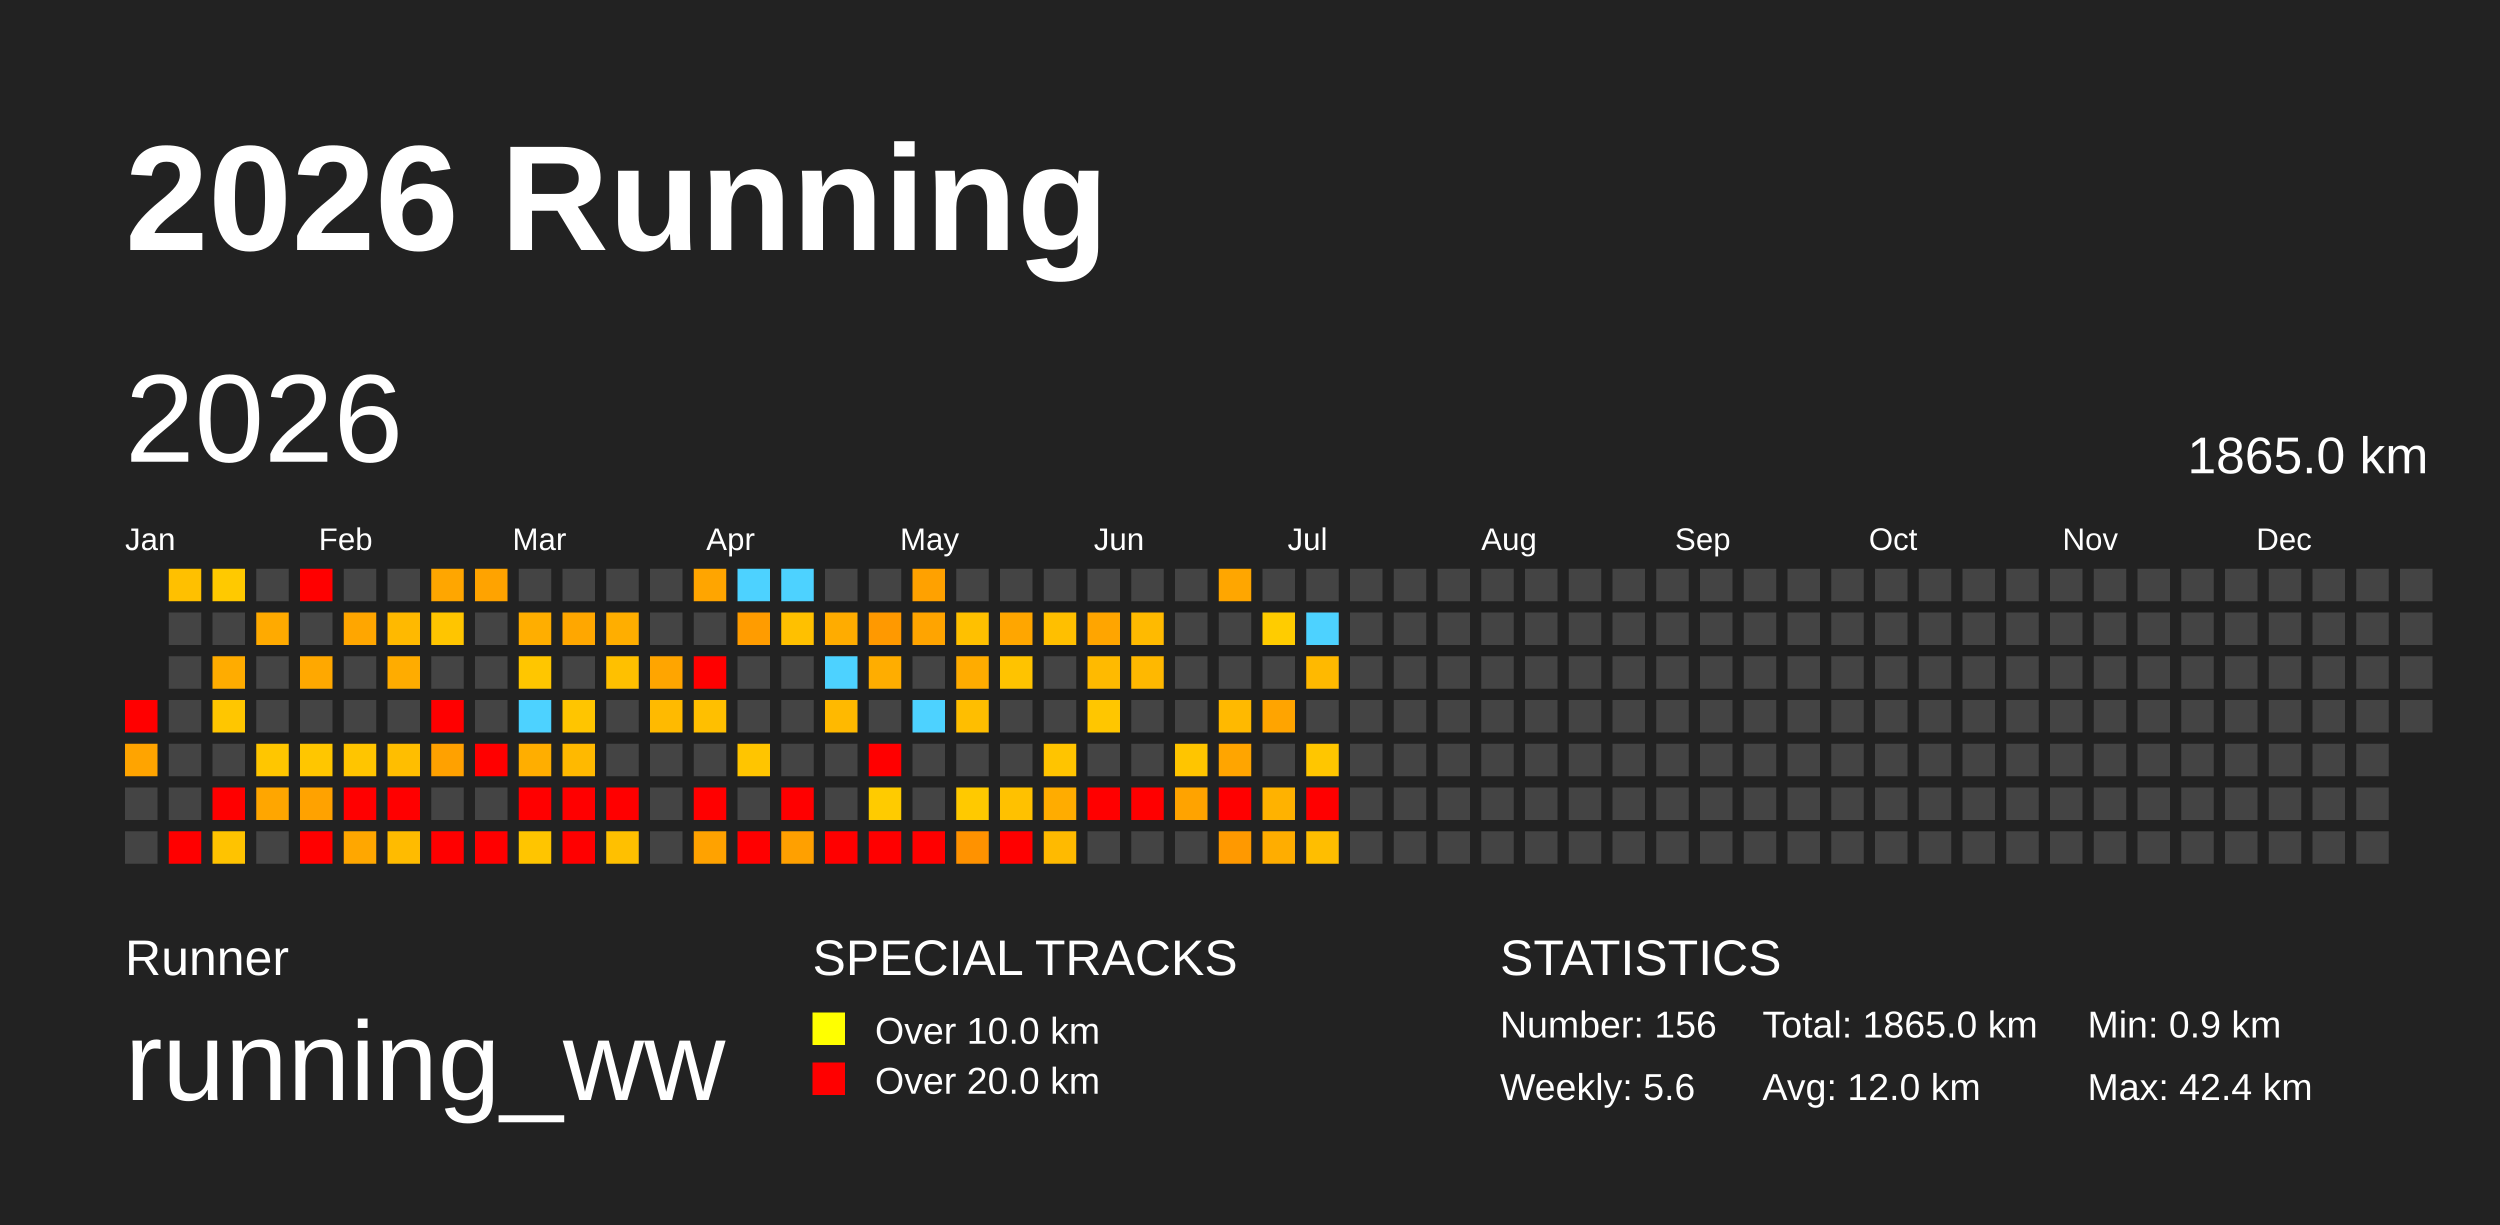
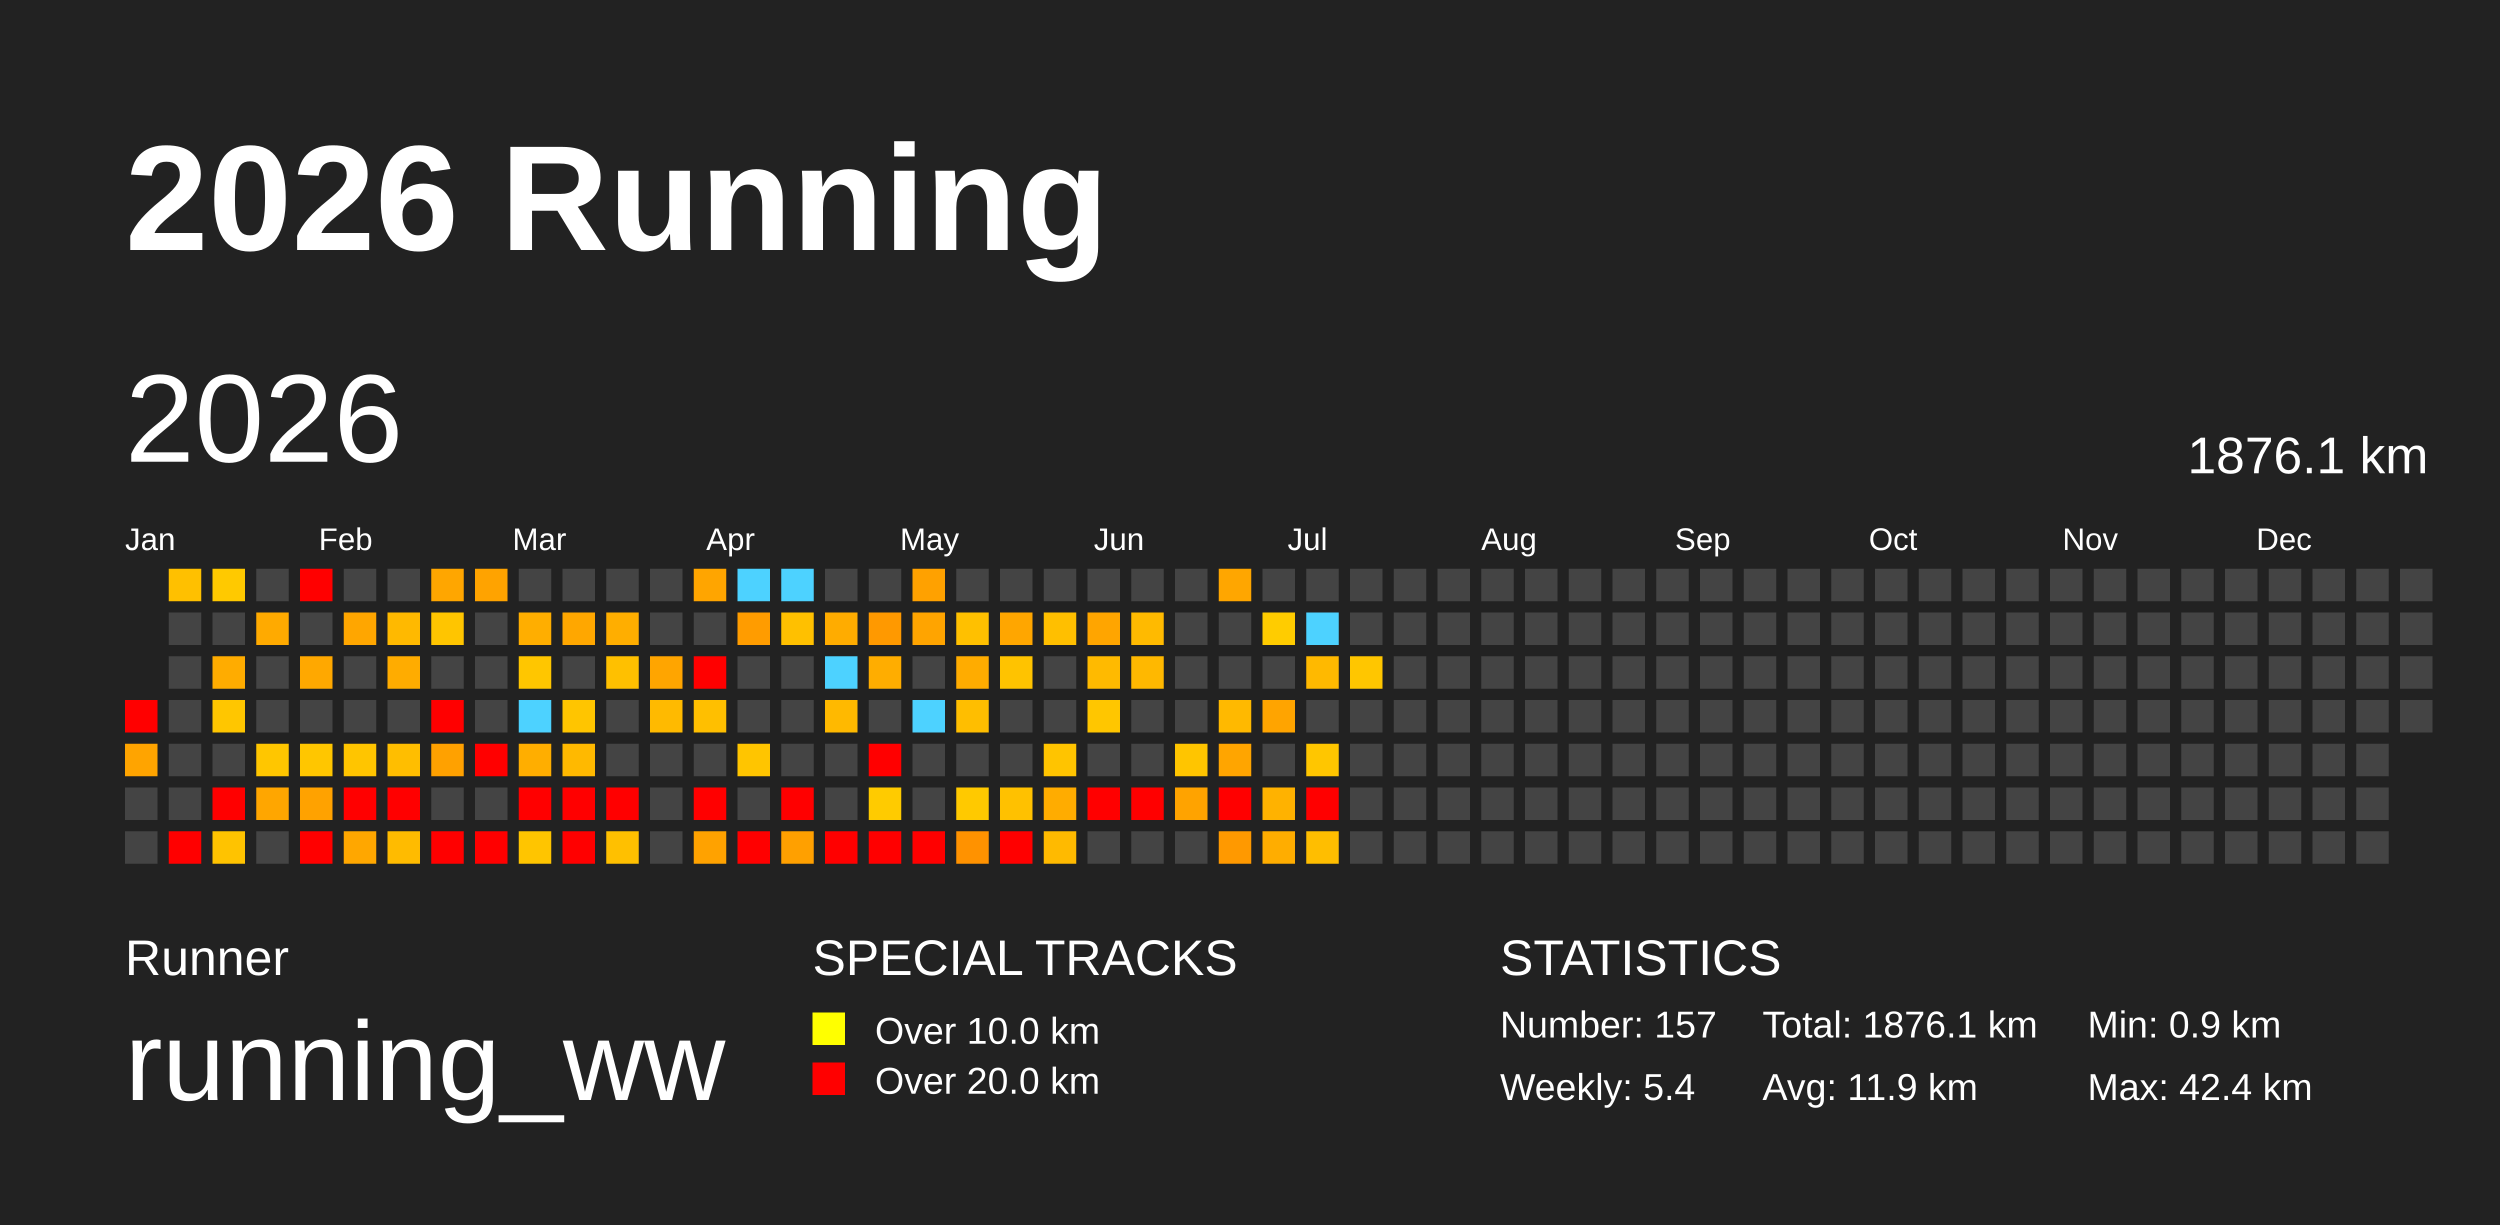
<svg xmlns="http://www.w3.org/2000/svg" baseProfile="full" height="98mm" version="1.1" viewBox="0,0,200,98" width="200mm">
  <defs />
  <rect fill="#222222" height="98" width="200" x="0" y="0" />
  <text fill="#FFFFFF" style="font-size:12px; font-family:Arial; font-weight:bold;" x="10" y="20">2026 Running</text>
  <text fill="#FFFFFF" style="font-size:4px; font-family:Arial" x="10" y="78">Runner</text>
  <text fill="#FFFFFF" style="font-size:9px; font-family:Arial" x="10" y="88">running_ww</text>
  <text fill="#FFFFFF" style="font-size:4px; font-family:Arial" x="65" y="78">SPECIAL TRACKS</text>
  <rect fill="yellow" height="2.6" width="2.6" x="65" y="81" />
  <text fill="#FFFFFF" style="font-size:3px; font-family:Arial" x="70" y="83.5">Over 10.0 km</text>
  <rect fill="red" height="2.6" width="2.6" x="65" y="85" />
  <text fill="#FFFFFF" style="font-size:3px; font-family:Arial" x="70" y="87.5">Over 20.0 km</text>
  <text fill="#FFFFFF" style="font-size:4px; font-family:Arial" x="120" y="78">STATISTICS</text>
-   <text fill="#FFFFFF" style="font-size:3px; font-family:Arial" x="120" y="83">Number: 156</text>
-   <text fill="#FFFFFF" style="font-size:3px; font-family:Arial" x="120" y="88">Weekly: 5.6</text>
-   <text fill="#FFFFFF" style="font-size:3px; font-family:Arial" x="141" y="83">Total: 1865.0 km</text>
-   <text fill="#FFFFFF" style="font-size:3px; font-family:Arial" x="141" y="88">Avg: 12.0 km</text>
+   <text fill="#FFFFFF" style="font-size:3px; font-family:Arial" x="120" y="83">Number: 157</text>
+   <text fill="#FFFFFF" style="font-size:3px; font-family:Arial" x="120" y="88">Weekly: 5.4</text>
+   <text fill="#FFFFFF" style="font-size:3px; font-family:Arial" x="141" y="83">Total: 1876.1 km</text>
+   <text fill="#FFFFFF" style="font-size:3px; font-family:Arial" x="141" y="88">Avg: 11.9 km</text>
  <text fill="#FFFFFF" style="font-size:3px; font-family:Arial" x="167" y="83">Min: 0.9 km</text>
  <text fill="#FFFFFF" style="font-size:3px; font-family:Arial" x="167" y="88">Max: 42.4 km</text>
  <text dominant-baseline="hanging" fill="#FFFFFF" style="font-size:10.0px; font-family:Arial;" x="10" y="30">2026</text>
-   <text dominant-baseline="hanging" fill="#FFFFFF" style="font-size:4.125px; font-family:Arial;" x="175" y="35">1865.0 km</text>
+   <text dominant-baseline="hanging" fill="#FFFFFF" style="font-size:4.125px; font-family:Arial;" x="175" y="35">1876.1 km</text>
  <text fill="#FFFFFF" style="font-size:2.5px; font-family:Arial" x="10.0" y="44">Jan</text>
  <text fill="#FFFFFF" style="font-size:2.5px; font-family:Arial" x="25.5" y="44">Feb</text>
  <text fill="#FFFFFF" style="font-size:2.5px; font-family:Arial" x="41.0" y="44">Mar</text>
  <text fill="#FFFFFF" style="font-size:2.5px; font-family:Arial" x="56.5" y="44">Apr</text>
  <text fill="#FFFFFF" style="font-size:2.5px; font-family:Arial" x="72.0" y="44">May</text>
  <text fill="#FFFFFF" style="font-size:2.5px; font-family:Arial" x="87.5" y="44">Jun</text>
  <text fill="#FFFFFF" style="font-size:2.5px; font-family:Arial" x="103.0" y="44">Jul</text>
  <text fill="#FFFFFF" style="font-size:2.5px; font-family:Arial" x="118.5" y="44">Aug</text>
  <text fill="#FFFFFF" style="font-size:2.5px; font-family:Arial" x="134.0" y="44">Sep</text>
  <text fill="#FFFFFF" style="font-size:2.5px; font-family:Arial" x="149.5" y="44">Oct</text>
  <text fill="#FFFFFF" style="font-size:2.5px; font-family:Arial" x="165.0" y="44">Nov</text>
  <text fill="#FFFFFF" style="font-size:2.5px; font-family:Arial" x="180.5" y="44">Dec</text>
  <rect fill="red" height="2.6" width="2.6" x="10.0" y="56.0" />
  <rect fill="#ffa400" height="2.6" width="2.6" x="10.0" y="59.5" />
  <rect fill="#444444" height="2.6" width="2.6" x="10.0" y="63.0" />
  <rect fill="#444444" height="2.6" width="2.6" x="10.0" y="66.5" />
  <rect fill="#ffc000" height="2.6" width="2.6" x="13.5" y="45.5" />
  <rect fill="#444444" height="2.6" width="2.6" x="13.5" y="49.0" />
  <rect fill="#444444" height="2.6" width="2.6" x="13.5" y="52.5" />
  <rect fill="#444444" height="2.6" width="2.6" x="13.5" y="56.0" />
  <rect fill="#444444" height="2.6" width="2.6" x="13.5" y="59.5" />
  <rect fill="#444444" height="2.6" width="2.6" x="13.5" y="63.0" />
  <rect fill="red" height="2.6" width="2.6" x="13.5" y="66.5" />
  <rect fill="#ffc900" height="2.6" width="2.6" x="17.0" y="45.5" />
  <rect fill="#444444" height="2.6" width="2.6" x="17.0" y="49.0" />
  <rect fill="#ffac00" height="2.6" width="2.6" x="17.0" y="52.5" />
  <rect fill="#ffc600" height="2.6" width="2.6" x="17.0" y="56.0" />
  <rect fill="#444444" height="2.6" width="2.6" x="17.0" y="59.5" />
  <rect fill="red" height="2.6" width="2.6" x="17.0" y="63.0" />
  <rect fill="#ffc300" height="2.6" width="2.6" x="17.0" y="66.5" />
  <rect fill="#444444" height="2.6" width="2.6" x="20.5" y="45.5" />
  <rect fill="#ffaa00" height="2.6" width="2.6" x="20.5" y="49.0" />
  <rect fill="#444444" height="2.6" width="2.6" x="20.5" y="52.5" />
  <rect fill="#444444" height="2.6" width="2.6" x="20.5" y="56.0" />
  <rect fill="#ffc600" height="2.6" width="2.6" x="20.5" y="59.5" />
  <rect fill="#ffa600" height="2.6" width="2.6" x="20.5" y="63.0" />
  <rect fill="#444444" height="2.6" width="2.6" x="20.5" y="66.5" />
  <rect fill="red" height="2.6" width="2.6" x="24.0" y="45.5" />
  <rect fill="#444444" height="2.6" width="2.6" x="24.0" y="49.0" />
  <rect fill="#ffa800" height="2.6" width="2.6" x="24.0" y="52.5" />
  <rect fill="#444444" height="2.6" width="2.6" x="24.0" y="56.0" />
  <rect fill="#ffc600" height="2.6" width="2.6" x="24.0" y="59.5" />
  <rect fill="#ffa200" height="2.6" width="2.6" x="24.0" y="63.0" />
  <rect fill="red" height="2.6" width="2.6" x="24.0" y="66.5" />
  <rect fill="#444444" height="2.6" width="2.6" x="27.5" y="45.5" />
  <rect fill="#ffa600" height="2.6" width="2.6" x="27.5" y="49.0" />
  <rect fill="#444444" height="2.6" width="2.6" x="27.5" y="52.5" />
  <rect fill="#444444" height="2.6" width="2.6" x="27.5" y="56.0" />
  <rect fill="#ffc500" height="2.6" width="2.6" x="27.5" y="59.5" />
  <rect fill="red" height="2.6" width="2.6" x="27.5" y="63.0" />
  <rect fill="#ffa700" height="2.6" width="2.6" x="27.5" y="66.5" />
  <rect fill="#444444" height="2.6" width="2.6" x="31.0" y="45.5" />
  <rect fill="#ffb900" height="2.6" width="2.6" x="31.0" y="49.0" />
  <rect fill="#ffac00" height="2.6" width="2.6" x="31.0" y="52.5" />
  <rect fill="#444444" height="2.6" width="2.6" x="31.0" y="56.0" />
  <rect fill="#ffbe00" height="2.6" width="2.6" x="31.0" y="59.5" />
  <rect fill="red" height="2.6" width="2.6" x="31.0" y="63.0" />
  <rect fill="#ffbb00" height="2.6" width="2.6" x="31.0" y="66.5" />
  <rect fill="#ffa600" height="2.6" width="2.6" x="34.5" y="45.5" />
  <rect fill="#ffc500" height="2.6" width="2.6" x="34.5" y="49.0" />
  <rect fill="#444444" height="2.6" width="2.6" x="34.5" y="52.5" />
  <rect fill="red" height="2.6" width="2.6" x="34.5" y="56.0" />
  <rect fill="#ffa100" height="2.6" width="2.6" x="34.5" y="59.5" />
  <rect fill="#444444" height="2.6" width="2.6" x="34.5" y="63.0" />
  <rect fill="red" height="2.6" width="2.6" x="34.5" y="66.5" />
  <rect fill="#ffa300" height="2.6" width="2.6" x="38.0" y="45.5" />
  <rect fill="#444444" height="2.6" width="2.6" x="38.0" y="49.0" />
  <rect fill="#444444" height="2.6" width="2.6" x="38.0" y="52.5" />
  <rect fill="#444444" height="2.6" width="2.6" x="38.0" y="56.0" />
  <rect fill="red" height="2.6" width="2.6" x="38.0" y="59.5" />
  <rect fill="#444444" height="2.6" width="2.6" x="38.0" y="63.0" />
  <rect fill="red" height="2.6" width="2.6" x="38.0" y="66.5" />
  <rect fill="#444444" height="2.6" width="2.6" x="41.5" y="45.5" />
  <rect fill="#ffae00" height="2.6" width="2.6" x="41.5" y="49.0" />
  <rect fill="#ffc600" height="2.6" width="2.6" x="41.5" y="52.5" />
  <rect fill="#4dd2ff" height="2.6" width="2.6" x="41.5" y="56.0" />
  <rect fill="#ffae00" height="2.6" width="2.6" x="41.5" y="59.5" />
  <rect fill="red" height="2.6" width="2.6" x="41.5" y="63.0" />
  <rect fill="#ffc500" height="2.6" width="2.6" x="41.5" y="66.5" />
  <rect fill="#444444" height="2.6" width="2.6" x="45.0" y="45.5" />
  <rect fill="#ffa700" height="2.6" width="2.6" x="45.0" y="49.0" />
  <rect fill="#444444" height="2.6" width="2.6" x="45.0" y="52.5" />
  <rect fill="#ffc500" height="2.6" width="2.6" x="45.0" y="56.0" />
  <rect fill="#ffb900" height="2.6" width="2.6" x="45.0" y="59.5" />
  <rect fill="red" height="2.6" width="2.6" x="45.0" y="63.0" />
  <rect fill="red" height="2.6" width="2.6" x="45.0" y="66.5" />
  <rect fill="#444444" height="2.6" width="2.6" x="48.5" y="45.5" />
  <rect fill="#ffae00" height="2.6" width="2.6" x="48.5" y="49.0" />
  <rect fill="#ffc000" height="2.6" width="2.6" x="48.5" y="52.5" />
  <rect fill="#444444" height="2.6" width="2.6" x="48.5" y="56.0" />
  <rect fill="#444444" height="2.6" width="2.6" x="48.5" y="59.5" />
  <rect fill="red" height="2.6" width="2.6" x="48.5" y="63.0" />
  <rect fill="#ffc000" height="2.6" width="2.6" x="48.5" y="66.5" />
  <rect fill="#444444" height="2.6" width="2.6" x="52.0" y="45.5" />
  <rect fill="#444444" height="2.6" width="2.6" x="52.0" y="49.0" />
  <rect fill="#ffa500" height="2.6" width="2.6" x="52.0" y="52.5" />
  <rect fill="#ffba00" height="2.6" width="2.6" x="52.0" y="56.0" />
  <rect fill="#444444" height="2.6" width="2.6" x="52.0" y="59.5" />
  <rect fill="#444444" height="2.6" width="2.6" x="52.0" y="63.0" />
  <rect fill="#444444" height="2.6" width="2.6" x="52.0" y="66.5" />
  <rect fill="#ffa500" height="2.6" width="2.6" x="55.5" y="45.5" />
  <rect fill="#444444" height="2.6" width="2.6" x="55.5" y="49.0" />
  <rect fill="red" height="2.6" width="2.6" x="55.5" y="52.5" />
  <rect fill="#ffbf00" height="2.6" width="2.6" x="55.5" y="56.0" />
  <rect fill="#444444" height="2.6" width="2.6" x="55.5" y="59.5" />
  <rect fill="red" height="2.6" width="2.6" x="55.5" y="63.0" />
  <rect fill="#ffa200" height="2.6" width="2.6" x="55.5" y="66.5" />
  <rect fill="#4dd2ff" height="2.6" width="2.6" x="59.0" y="45.5" />
  <rect fill="#ff9c00" height="2.6" width="2.6" x="59.0" y="49.0" />
  <rect fill="#444444" height="2.6" width="2.6" x="59.0" y="52.5" />
  <rect fill="#444444" height="2.6" width="2.6" x="59.0" y="56.0" />
  <rect fill="#ffc500" height="2.6" width="2.6" x="59.0" y="59.5" />
  <rect fill="#444444" height="2.6" width="2.6" x="59.0" y="63.0" />
  <rect fill="red" height="2.6" width="2.6" x="59.0" y="66.5" />
  <rect fill="#4dd2ff" height="2.6" width="2.6" x="62.5" y="45.5" />
  <rect fill="#ffc000" height="2.6" width="2.6" x="62.5" y="49.0" />
  <rect fill="#444444" height="2.6" width="2.6" x="62.5" y="52.5" />
  <rect fill="#444444" height="2.6" width="2.6" x="62.5" y="56.0" />
  <rect fill="#444444" height="2.6" width="2.6" x="62.5" y="59.5" />
  <rect fill="red" height="2.6" width="2.6" x="62.5" y="63.0" />
  <rect fill="#ffa000" height="2.6" width="2.6" x="62.5" y="66.5" />
  <rect fill="#444444" height="2.6" width="2.6" x="66.0" y="45.5" />
  <rect fill="#ffac00" height="2.6" width="2.6" x="66.0" y="49.0" />
  <rect fill="#4dd2ff" height="2.6" width="2.6" x="66.0" y="52.5" />
  <rect fill="#ffb900" height="2.6" width="2.6" x="66.0" y="56.0" />
  <rect fill="#444444" height="2.6" width="2.6" x="66.0" y="59.5" />
  <rect fill="#444444" height="2.6" width="2.6" x="66.0" y="63.0" />
  <rect fill="red" height="2.6" width="2.6" x="66.0" y="66.5" />
  <rect fill="#444444" height="2.6" width="2.6" x="69.5" y="45.5" />
  <rect fill="#ff9900" height="2.6" width="2.6" x="69.5" y="49.0" />
  <rect fill="#ffad00" height="2.6" width="2.6" x="69.5" y="52.5" />
  <rect fill="#444444" height="2.6" width="2.6" x="69.5" y="56.0" />
  <rect fill="red" height="2.6" width="2.6" x="69.5" y="59.5" />
  <rect fill="#ffcb00" height="2.6" width="2.6" x="69.5" y="63.0" />
  <rect fill="red" height="2.6" width="2.6" x="69.5" y="66.5" />
  <rect fill="#ffa100" height="2.6" width="2.6" x="73.0" y="45.5" />
  <rect fill="#ffa400" height="2.6" width="2.6" x="73.0" y="49.0" />
  <rect fill="#444444" height="2.6" width="2.6" x="73.0" y="52.5" />
  <rect fill="#4dd2ff" height="2.6" width="2.6" x="73.0" y="56.0" />
  <rect fill="#444444" height="2.6" width="2.6" x="73.0" y="59.5" />
  <rect fill="#444444" height="2.6" width="2.6" x="73.0" y="63.0" />
  <rect fill="red" height="2.6" width="2.6" x="73.0" y="66.5" />
  <rect fill="#444444" height="2.6" width="2.6" x="76.5" y="45.5" />
  <rect fill="#ffc000" height="2.6" width="2.6" x="76.5" y="49.0" />
  <rect fill="#ffac00" height="2.6" width="2.6" x="76.5" y="52.5" />
  <rect fill="#ffbe00" height="2.6" width="2.6" x="76.5" y="56.0" />
  <rect fill="#444444" height="2.6" width="2.6" x="76.5" y="59.5" />
  <rect fill="#ffc900" height="2.6" width="2.6" x="76.5" y="63.0" />
  <rect fill="#ff9200" height="2.6" width="2.6" x="76.5" y="66.5" />
  <rect fill="#444444" height="2.6" width="2.6" x="80.0" y="45.5" />
  <rect fill="#ffa600" height="2.6" width="2.6" x="80.0" y="49.0" />
  <rect fill="#ffc300" height="2.6" width="2.6" x="80.0" y="52.5" />
  <rect fill="#444444" height="2.6" width="2.6" x="80.0" y="56.0" />
  <rect fill="#444444" height="2.6" width="2.6" x="80.0" y="59.5" />
  <rect fill="#ffc100" height="2.6" width="2.6" x="80.0" y="63.0" />
  <rect fill="red" height="2.6" width="2.6" x="80.0" y="66.5" />
  <rect fill="#444444" height="2.6" width="2.6" x="83.5" y="45.5" />
  <rect fill="#ffbf00" height="2.6" width="2.6" x="83.5" y="49.0" />
  <rect fill="#444444" height="2.6" width="2.6" x="83.5" y="52.5" />
  <rect fill="#444444" height="2.6" width="2.6" x="83.5" y="56.0" />
  <rect fill="#ffc400" height="2.6" width="2.6" x="83.5" y="59.5" />
  <rect fill="#ffac00" height="2.6" width="2.6" x="83.5" y="63.0" />
  <rect fill="#ffba00" height="2.6" width="2.6" x="83.5" y="66.5" />
  <rect fill="#444444" height="2.6" width="2.6" x="87.0" y="45.5" />
  <rect fill="#ffa500" height="2.6" width="2.6" x="87.0" y="49.0" />
  <rect fill="#ffba00" height="2.6" width="2.6" x="87.0" y="52.5" />
  <rect fill="#ffc600" height="2.6" width="2.6" x="87.0" y="56.0" />
  <rect fill="#444444" height="2.6" width="2.6" x="87.0" y="59.5" />
  <rect fill="red" height="2.6" width="2.6" x="87.0" y="63.0" />
  <rect fill="#444444" height="2.6" width="2.6" x="87.0" y="66.5" />
  <rect fill="#444444" height="2.6" width="2.6" x="90.5" y="45.5" />
  <rect fill="#ffba00" height="2.6" width="2.6" x="90.5" y="49.0" />
  <rect fill="#ffb800" height="2.6" width="2.6" x="90.5" y="52.5" />
  <rect fill="#444444" height="2.6" width="2.6" x="90.5" y="56.0" />
  <rect fill="#444444" height="2.6" width="2.6" x="90.5" y="59.5" />
  <rect fill="red" height="2.6" width="2.6" x="90.5" y="63.0" />
  <rect fill="#444444" height="2.6" width="2.6" x="90.5" y="66.5" />
  <rect fill="#444444" height="2.6" width="2.6" x="94.0" y="45.5" />
  <rect fill="#444444" height="2.6" width="2.6" x="94.0" y="49.0" />
  <rect fill="#444444" height="2.6" width="2.6" x="94.0" y="52.5" />
  <rect fill="#444444" height="2.6" width="2.6" x="94.0" y="56.0" />
  <rect fill="#ffc500" height="2.6" width="2.6" x="94.0" y="59.5" />
  <rect fill="#ffa300" height="2.6" width="2.6" x="94.0" y="63.0" />
  <rect fill="#444444" height="2.6" width="2.6" x="94.0" y="66.5" />
  <rect fill="#ffa600" height="2.6" width="2.6" x="97.5" y="45.5" />
  <rect fill="#444444" height="2.6" width="2.6" x="97.5" y="49.0" />
  <rect fill="#444444" height="2.6" width="2.6" x="97.5" y="52.5" />
  <rect fill="#ffb900" height="2.6" width="2.6" x="97.5" y="56.0" />
  <rect fill="#ffa500" height="2.6" width="2.6" x="97.5" y="59.5" />
  <rect fill="red" height="2.6" width="2.6" x="97.5" y="63.0" />
  <rect fill="#ff9900" height="2.6" width="2.6" x="97.5" y="66.5" />
  <rect fill="#444444" height="2.6" width="2.6" x="101.0" y="45.5" />
  <rect fill="#ffcc00" height="2.6" width="2.6" x="101.0" y="49.0" />
  <rect fill="#444444" height="2.6" width="2.6" x="101.0" y="52.5" />
  <rect fill="#ffa400" height="2.6" width="2.6" x="101.0" y="56.0" />
  <rect fill="#444444" height="2.6" width="2.6" x="101.0" y="59.5" />
  <rect fill="#ffb200" height="2.6" width="2.6" x="101.0" y="63.0" />
  <rect fill="#ffad00" height="2.6" width="2.6" x="101.0" y="66.5" />
  <rect fill="#444444" height="2.6" width="2.6" x="104.5" y="45.5" />
  <rect fill="#4dd2ff" height="2.6" width="2.6" x="104.5" y="49.0" />
  <rect fill="#ffb900" height="2.6" width="2.6" x="104.5" y="52.5" />
  <rect fill="#444444" height="2.6" width="2.6" x="104.5" y="56.0" />
  <rect fill="#ffc600" height="2.6" width="2.6" x="104.5" y="59.5" />
  <rect fill="red" height="2.6" width="2.6" x="104.5" y="63.0" />
  <rect fill="#ffbe00" height="2.6" width="2.6" x="104.5" y="66.5" />
  <rect fill="#444444" height="2.6" width="2.6" x="108.0" y="45.5" />
  <rect fill="#444444" height="2.6" width="2.6" x="108.0" y="49.0" />
-   <rect fill="#444444" height="2.6" width="2.6" x="108.0" y="52.5" />
+   <rect fill="#ffc600" height="2.6" width="2.6" x="108.0" y="52.5" />
  <rect fill="#444444" height="2.6" width="2.6" x="108.0" y="56.0" />
  <rect fill="#444444" height="2.6" width="2.6" x="108.0" y="59.5" />
  <rect fill="#444444" height="2.6" width="2.6" x="108.0" y="63.0" />
  <rect fill="#444444" height="2.6" width="2.6" x="108.0" y="66.5" />
  <rect fill="#444444" height="2.6" width="2.6" x="111.5" y="45.5" />
  <rect fill="#444444" height="2.6" width="2.6" x="111.5" y="49.0" />
  <rect fill="#444444" height="2.6" width="2.6" x="111.5" y="52.5" />
  <rect fill="#444444" height="2.6" width="2.6" x="111.5" y="56.0" />
  <rect fill="#444444" height="2.6" width="2.6" x="111.5" y="59.5" />
  <rect fill="#444444" height="2.6" width="2.6" x="111.5" y="63.0" />
  <rect fill="#444444" height="2.6" width="2.6" x="111.5" y="66.5" />
  <rect fill="#444444" height="2.6" width="2.6" x="115.0" y="45.5" />
  <rect fill="#444444" height="2.6" width="2.6" x="115.0" y="49.0" />
  <rect fill="#444444" height="2.6" width="2.6" x="115.0" y="52.5" />
  <rect fill="#444444" height="2.6" width="2.6" x="115.0" y="56.0" />
  <rect fill="#444444" height="2.6" width="2.6" x="115.0" y="59.5" />
  <rect fill="#444444" height="2.6" width="2.6" x="115.0" y="63.0" />
  <rect fill="#444444" height="2.6" width="2.6" x="115.0" y="66.5" />
  <rect fill="#444444" height="2.6" width="2.6" x="118.5" y="45.5" />
  <rect fill="#444444" height="2.6" width="2.6" x="118.5" y="49.0" />
  <rect fill="#444444" height="2.6" width="2.6" x="118.5" y="52.5" />
  <rect fill="#444444" height="2.6" width="2.6" x="118.5" y="56.0" />
  <rect fill="#444444" height="2.6" width="2.6" x="118.5" y="59.5" />
  <rect fill="#444444" height="2.6" width="2.6" x="118.5" y="63.0" />
  <rect fill="#444444" height="2.6" width="2.6" x="118.5" y="66.5" />
  <rect fill="#444444" height="2.6" width="2.6" x="122.0" y="45.5" />
  <rect fill="#444444" height="2.6" width="2.6" x="122.0" y="49.0" />
  <rect fill="#444444" height="2.6" width="2.6" x="122.0" y="52.5" />
  <rect fill="#444444" height="2.6" width="2.6" x="122.0" y="56.0" />
  <rect fill="#444444" height="2.6" width="2.6" x="122.0" y="59.5" />
  <rect fill="#444444" height="2.6" width="2.6" x="122.0" y="63.0" />
  <rect fill="#444444" height="2.6" width="2.6" x="122.0" y="66.5" />
  <rect fill="#444444" height="2.6" width="2.6" x="125.5" y="45.5" />
  <rect fill="#444444" height="2.6" width="2.6" x="125.5" y="49.0" />
  <rect fill="#444444" height="2.6" width="2.6" x="125.5" y="52.5" />
  <rect fill="#444444" height="2.6" width="2.6" x="125.5" y="56.0" />
  <rect fill="#444444" height="2.6" width="2.6" x="125.5" y="59.5" />
  <rect fill="#444444" height="2.6" width="2.6" x="125.5" y="63.0" />
  <rect fill="#444444" height="2.6" width="2.6" x="125.5" y="66.5" />
  <rect fill="#444444" height="2.6" width="2.6" x="129.0" y="45.5" />
  <rect fill="#444444" height="2.6" width="2.6" x="129.0" y="49.0" />
  <rect fill="#444444" height="2.6" width="2.6" x="129.0" y="52.5" />
  <rect fill="#444444" height="2.6" width="2.6" x="129.0" y="56.0" />
  <rect fill="#444444" height="2.6" width="2.6" x="129.0" y="59.5" />
  <rect fill="#444444" height="2.6" width="2.6" x="129.0" y="63.0" />
  <rect fill="#444444" height="2.6" width="2.6" x="129.0" y="66.5" />
  <rect fill="#444444" height="2.6" width="2.6" x="132.5" y="45.5" />
  <rect fill="#444444" height="2.6" width="2.6" x="132.5" y="49.0" />
  <rect fill="#444444" height="2.6" width="2.6" x="132.5" y="52.5" />
  <rect fill="#444444" height="2.6" width="2.6" x="132.5" y="56.0" />
  <rect fill="#444444" height="2.6" width="2.6" x="132.5" y="59.5" />
  <rect fill="#444444" height="2.6" width="2.6" x="132.5" y="63.0" />
  <rect fill="#444444" height="2.6" width="2.6" x="132.5" y="66.5" />
  <rect fill="#444444" height="2.6" width="2.6" x="136.0" y="45.5" />
  <rect fill="#444444" height="2.6" width="2.6" x="136.0" y="49.0" />
  <rect fill="#444444" height="2.6" width="2.6" x="136.0" y="52.5" />
  <rect fill="#444444" height="2.6" width="2.6" x="136.0" y="56.0" />
  <rect fill="#444444" height="2.6" width="2.6" x="136.0" y="59.5" />
  <rect fill="#444444" height="2.6" width="2.6" x="136.0" y="63.0" />
  <rect fill="#444444" height="2.6" width="2.6" x="136.0" y="66.5" />
  <rect fill="#444444" height="2.6" width="2.6" x="139.5" y="45.5" />
  <rect fill="#444444" height="2.6" width="2.6" x="139.5" y="49.0" />
  <rect fill="#444444" height="2.6" width="2.6" x="139.5" y="52.5" />
  <rect fill="#444444" height="2.6" width="2.6" x="139.5" y="56.0" />
  <rect fill="#444444" height="2.6" width="2.6" x="139.5" y="59.5" />
  <rect fill="#444444" height="2.6" width="2.6" x="139.5" y="63.0" />
  <rect fill="#444444" height="2.6" width="2.6" x="139.5" y="66.5" />
  <rect fill="#444444" height="2.6" width="2.6" x="143.0" y="45.5" />
  <rect fill="#444444" height="2.6" width="2.6" x="143.0" y="49.0" />
  <rect fill="#444444" height="2.6" width="2.6" x="143.0" y="52.5" />
  <rect fill="#444444" height="2.6" width="2.6" x="143.0" y="56.0" />
  <rect fill="#444444" height="2.6" width="2.6" x="143.0" y="59.5" />
  <rect fill="#444444" height="2.6" width="2.6" x="143.0" y="63.0" />
  <rect fill="#444444" height="2.6" width="2.6" x="143.0" y="66.5" />
  <rect fill="#444444" height="2.6" width="2.6" x="146.5" y="45.5" />
  <rect fill="#444444" height="2.6" width="2.6" x="146.5" y="49.0" />
  <rect fill="#444444" height="2.6" width="2.6" x="146.5" y="52.5" />
  <rect fill="#444444" height="2.6" width="2.6" x="146.5" y="56.0" />
  <rect fill="#444444" height="2.6" width="2.6" x="146.5" y="59.5" />
  <rect fill="#444444" height="2.6" width="2.6" x="146.5" y="63.0" />
  <rect fill="#444444" height="2.6" width="2.6" x="146.5" y="66.5" />
  <rect fill="#444444" height="2.6" width="2.6" x="150.0" y="45.5" />
  <rect fill="#444444" height="2.6" width="2.6" x="150.0" y="49.0" />
  <rect fill="#444444" height="2.6" width="2.6" x="150.0" y="52.5" />
  <rect fill="#444444" height="2.6" width="2.6" x="150.0" y="56.0" />
  <rect fill="#444444" height="2.6" width="2.6" x="150.0" y="59.5" />
  <rect fill="#444444" height="2.6" width="2.6" x="150.0" y="63.0" />
  <rect fill="#444444" height="2.6" width="2.6" x="150.0" y="66.5" />
  <rect fill="#444444" height="2.6" width="2.6" x="153.5" y="45.5" />
  <rect fill="#444444" height="2.6" width="2.6" x="153.5" y="49.0" />
  <rect fill="#444444" height="2.6" width="2.6" x="153.5" y="52.5" />
  <rect fill="#444444" height="2.6" width="2.6" x="153.5" y="56.0" />
  <rect fill="#444444" height="2.6" width="2.6" x="153.5" y="59.5" />
  <rect fill="#444444" height="2.6" width="2.6" x="153.5" y="63.0" />
  <rect fill="#444444" height="2.6" width="2.6" x="153.5" y="66.5" />
  <rect fill="#444444" height="2.6" width="2.6" x="157.0" y="45.5" />
  <rect fill="#444444" height="2.6" width="2.6" x="157.0" y="49.0" />
  <rect fill="#444444" height="2.6" width="2.6" x="157.0" y="52.5" />
  <rect fill="#444444" height="2.6" width="2.6" x="157.0" y="56.0" />
  <rect fill="#444444" height="2.6" width="2.6" x="157.0" y="59.5" />
  <rect fill="#444444" height="2.6" width="2.6" x="157.0" y="63.0" />
  <rect fill="#444444" height="2.6" width="2.6" x="157.0" y="66.5" />
  <rect fill="#444444" height="2.6" width="2.6" x="160.5" y="45.5" />
  <rect fill="#444444" height="2.6" width="2.6" x="160.5" y="49.0" />
  <rect fill="#444444" height="2.6" width="2.6" x="160.5" y="52.5" />
  <rect fill="#444444" height="2.6" width="2.6" x="160.5" y="56.0" />
  <rect fill="#444444" height="2.6" width="2.6" x="160.5" y="59.5" />
  <rect fill="#444444" height="2.6" width="2.6" x="160.5" y="63.0" />
  <rect fill="#444444" height="2.6" width="2.6" x="160.5" y="66.5" />
  <rect fill="#444444" height="2.6" width="2.6" x="164.0" y="45.5" />
  <rect fill="#444444" height="2.6" width="2.6" x="164.0" y="49.0" />
  <rect fill="#444444" height="2.6" width="2.6" x="164.0" y="52.5" />
  <rect fill="#444444" height="2.6" width="2.6" x="164.0" y="56.0" />
  <rect fill="#444444" height="2.6" width="2.6" x="164.0" y="59.5" />
  <rect fill="#444444" height="2.6" width="2.6" x="164.0" y="63.0" />
  <rect fill="#444444" height="2.6" width="2.6" x="164.0" y="66.5" />
  <rect fill="#444444" height="2.6" width="2.6" x="167.5" y="45.5" />
  <rect fill="#444444" height="2.6" width="2.6" x="167.5" y="49.0" />
  <rect fill="#444444" height="2.6" width="2.6" x="167.5" y="52.5" />
  <rect fill="#444444" height="2.6" width="2.6" x="167.5" y="56.0" />
  <rect fill="#444444" height="2.6" width="2.6" x="167.5" y="59.5" />
  <rect fill="#444444" height="2.6" width="2.6" x="167.5" y="63.0" />
  <rect fill="#444444" height="2.6" width="2.6" x="167.5" y="66.5" />
  <rect fill="#444444" height="2.6" width="2.6" x="171.0" y="45.5" />
  <rect fill="#444444" height="2.6" width="2.6" x="171.0" y="49.0" />
  <rect fill="#444444" height="2.6" width="2.6" x="171.0" y="52.5" />
  <rect fill="#444444" height="2.6" width="2.6" x="171.0" y="56.0" />
  <rect fill="#444444" height="2.6" width="2.6" x="171.0" y="59.5" />
  <rect fill="#444444" height="2.6" width="2.6" x="171.0" y="63.0" />
  <rect fill="#444444" height="2.6" width="2.6" x="171.0" y="66.5" />
  <rect fill="#444444" height="2.6" width="2.6" x="174.5" y="45.5" />
  <rect fill="#444444" height="2.6" width="2.6" x="174.5" y="49.0" />
  <rect fill="#444444" height="2.6" width="2.6" x="174.5" y="52.5" />
  <rect fill="#444444" height="2.6" width="2.6" x="174.5" y="56.0" />
  <rect fill="#444444" height="2.6" width="2.6" x="174.5" y="59.5" />
  <rect fill="#444444" height="2.6" width="2.6" x="174.5" y="63.0" />
  <rect fill="#444444" height="2.6" width="2.6" x="174.5" y="66.5" />
  <rect fill="#444444" height="2.6" width="2.6" x="178.0" y="45.5" />
  <rect fill="#444444" height="2.6" width="2.6" x="178.0" y="49.0" />
  <rect fill="#444444" height="2.6" width="2.6" x="178.0" y="52.5" />
  <rect fill="#444444" height="2.6" width="2.6" x="178.0" y="56.0" />
  <rect fill="#444444" height="2.6" width="2.6" x="178.0" y="59.5" />
  <rect fill="#444444" height="2.6" width="2.6" x="178.0" y="63.0" />
  <rect fill="#444444" height="2.6" width="2.6" x="178.0" y="66.5" />
  <rect fill="#444444" height="2.6" width="2.6" x="181.5" y="45.5" />
  <rect fill="#444444" height="2.6" width="2.6" x="181.5" y="49.0" />
  <rect fill="#444444" height="2.6" width="2.6" x="181.5" y="52.5" />
  <rect fill="#444444" height="2.6" width="2.6" x="181.5" y="56.0" />
  <rect fill="#444444" height="2.6" width="2.6" x="181.5" y="59.5" />
  <rect fill="#444444" height="2.6" width="2.6" x="181.5" y="63.0" />
  <rect fill="#444444" height="2.6" width="2.6" x="181.5" y="66.5" />
  <rect fill="#444444" height="2.6" width="2.6" x="185.0" y="45.5" />
  <rect fill="#444444" height="2.6" width="2.6" x="185.0" y="49.0" />
  <rect fill="#444444" height="2.6" width="2.6" x="185.0" y="52.5" />
  <rect fill="#444444" height="2.6" width="2.6" x="185.0" y="56.0" />
  <rect fill="#444444" height="2.6" width="2.6" x="185.0" y="59.5" />
  <rect fill="#444444" height="2.6" width="2.6" x="185.0" y="63.0" />
  <rect fill="#444444" height="2.6" width="2.6" x="185.0" y="66.5" />
  <rect fill="#444444" height="2.6" width="2.6" x="188.5" y="45.5" />
  <rect fill="#444444" height="2.6" width="2.6" x="188.5" y="49.0" />
  <rect fill="#444444" height="2.6" width="2.6" x="188.5" y="52.5" />
  <rect fill="#444444" height="2.6" width="2.6" x="188.5" y="56.0" />
  <rect fill="#444444" height="2.6" width="2.6" x="188.5" y="59.5" />
  <rect fill="#444444" height="2.6" width="2.6" x="188.5" y="63.0" />
  <rect fill="#444444" height="2.6" width="2.6" x="188.5" y="66.5" />
  <rect fill="#444444" height="2.6" width="2.6" x="192.0" y="45.5" />
  <rect fill="#444444" height="2.6" width="2.6" x="192.0" y="49.0" />
  <rect fill="#444444" height="2.6" width="2.6" x="192.0" y="52.5" />
  <rect fill="#444444" height="2.6" width="2.6" x="192.0" y="56.0" />
</svg>
